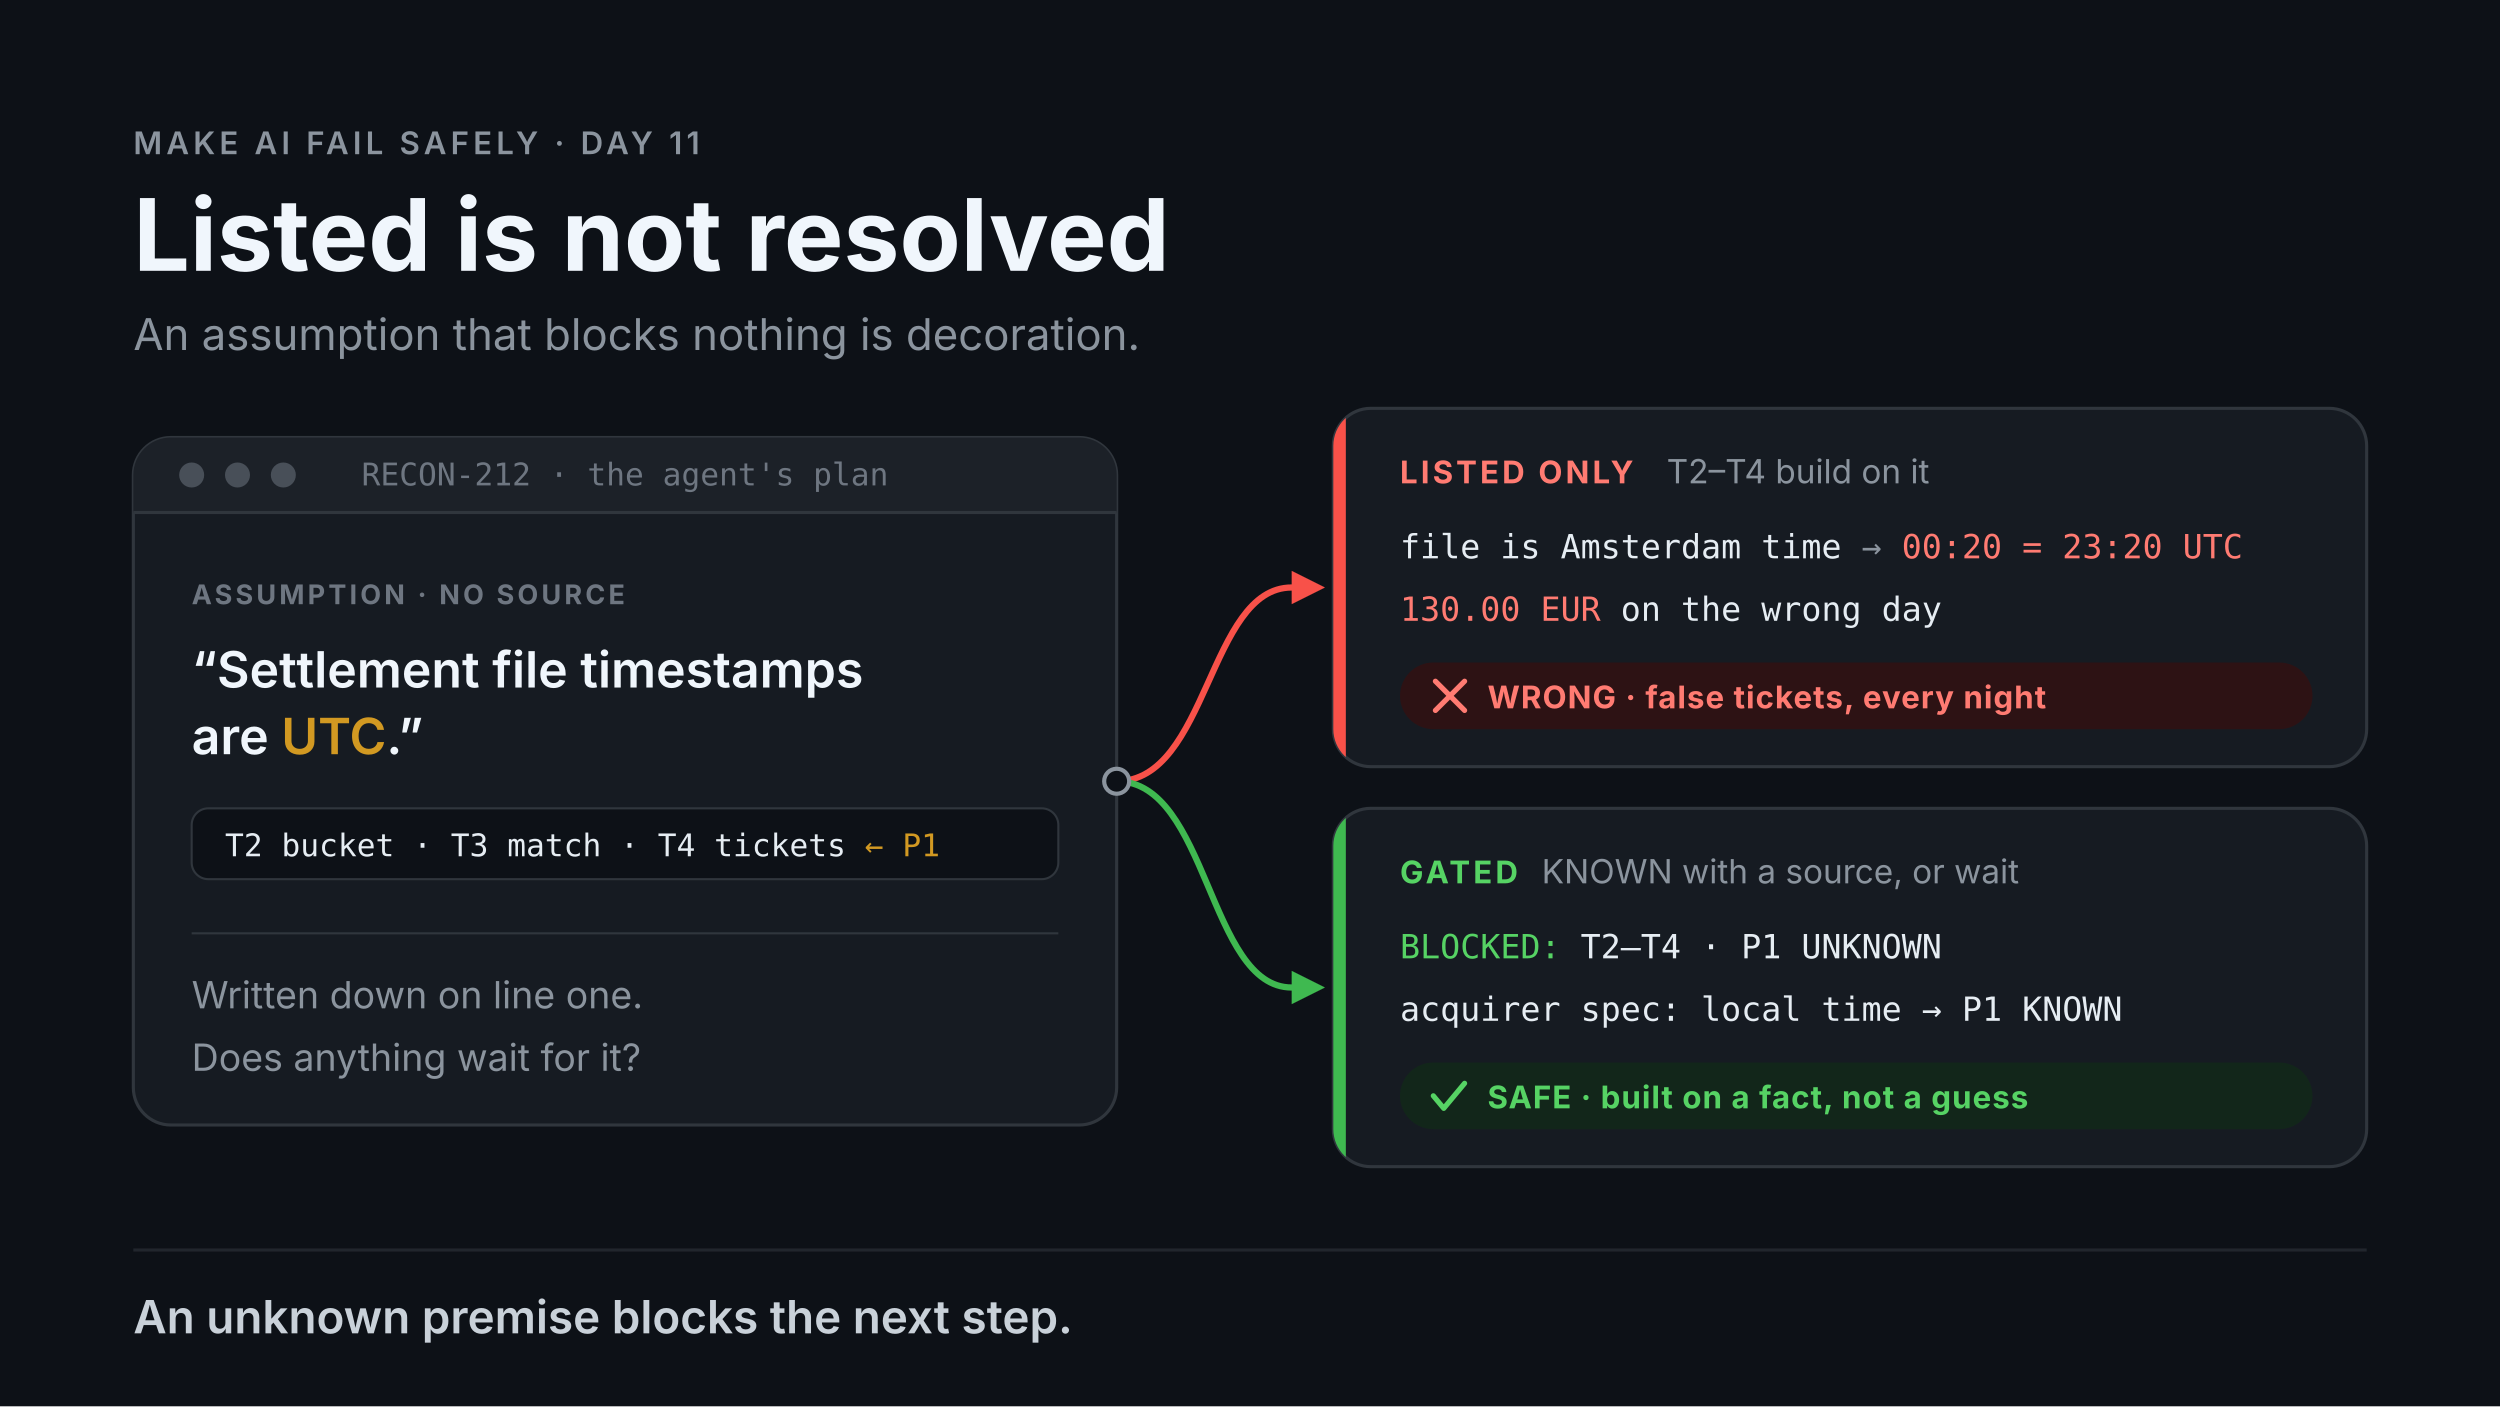
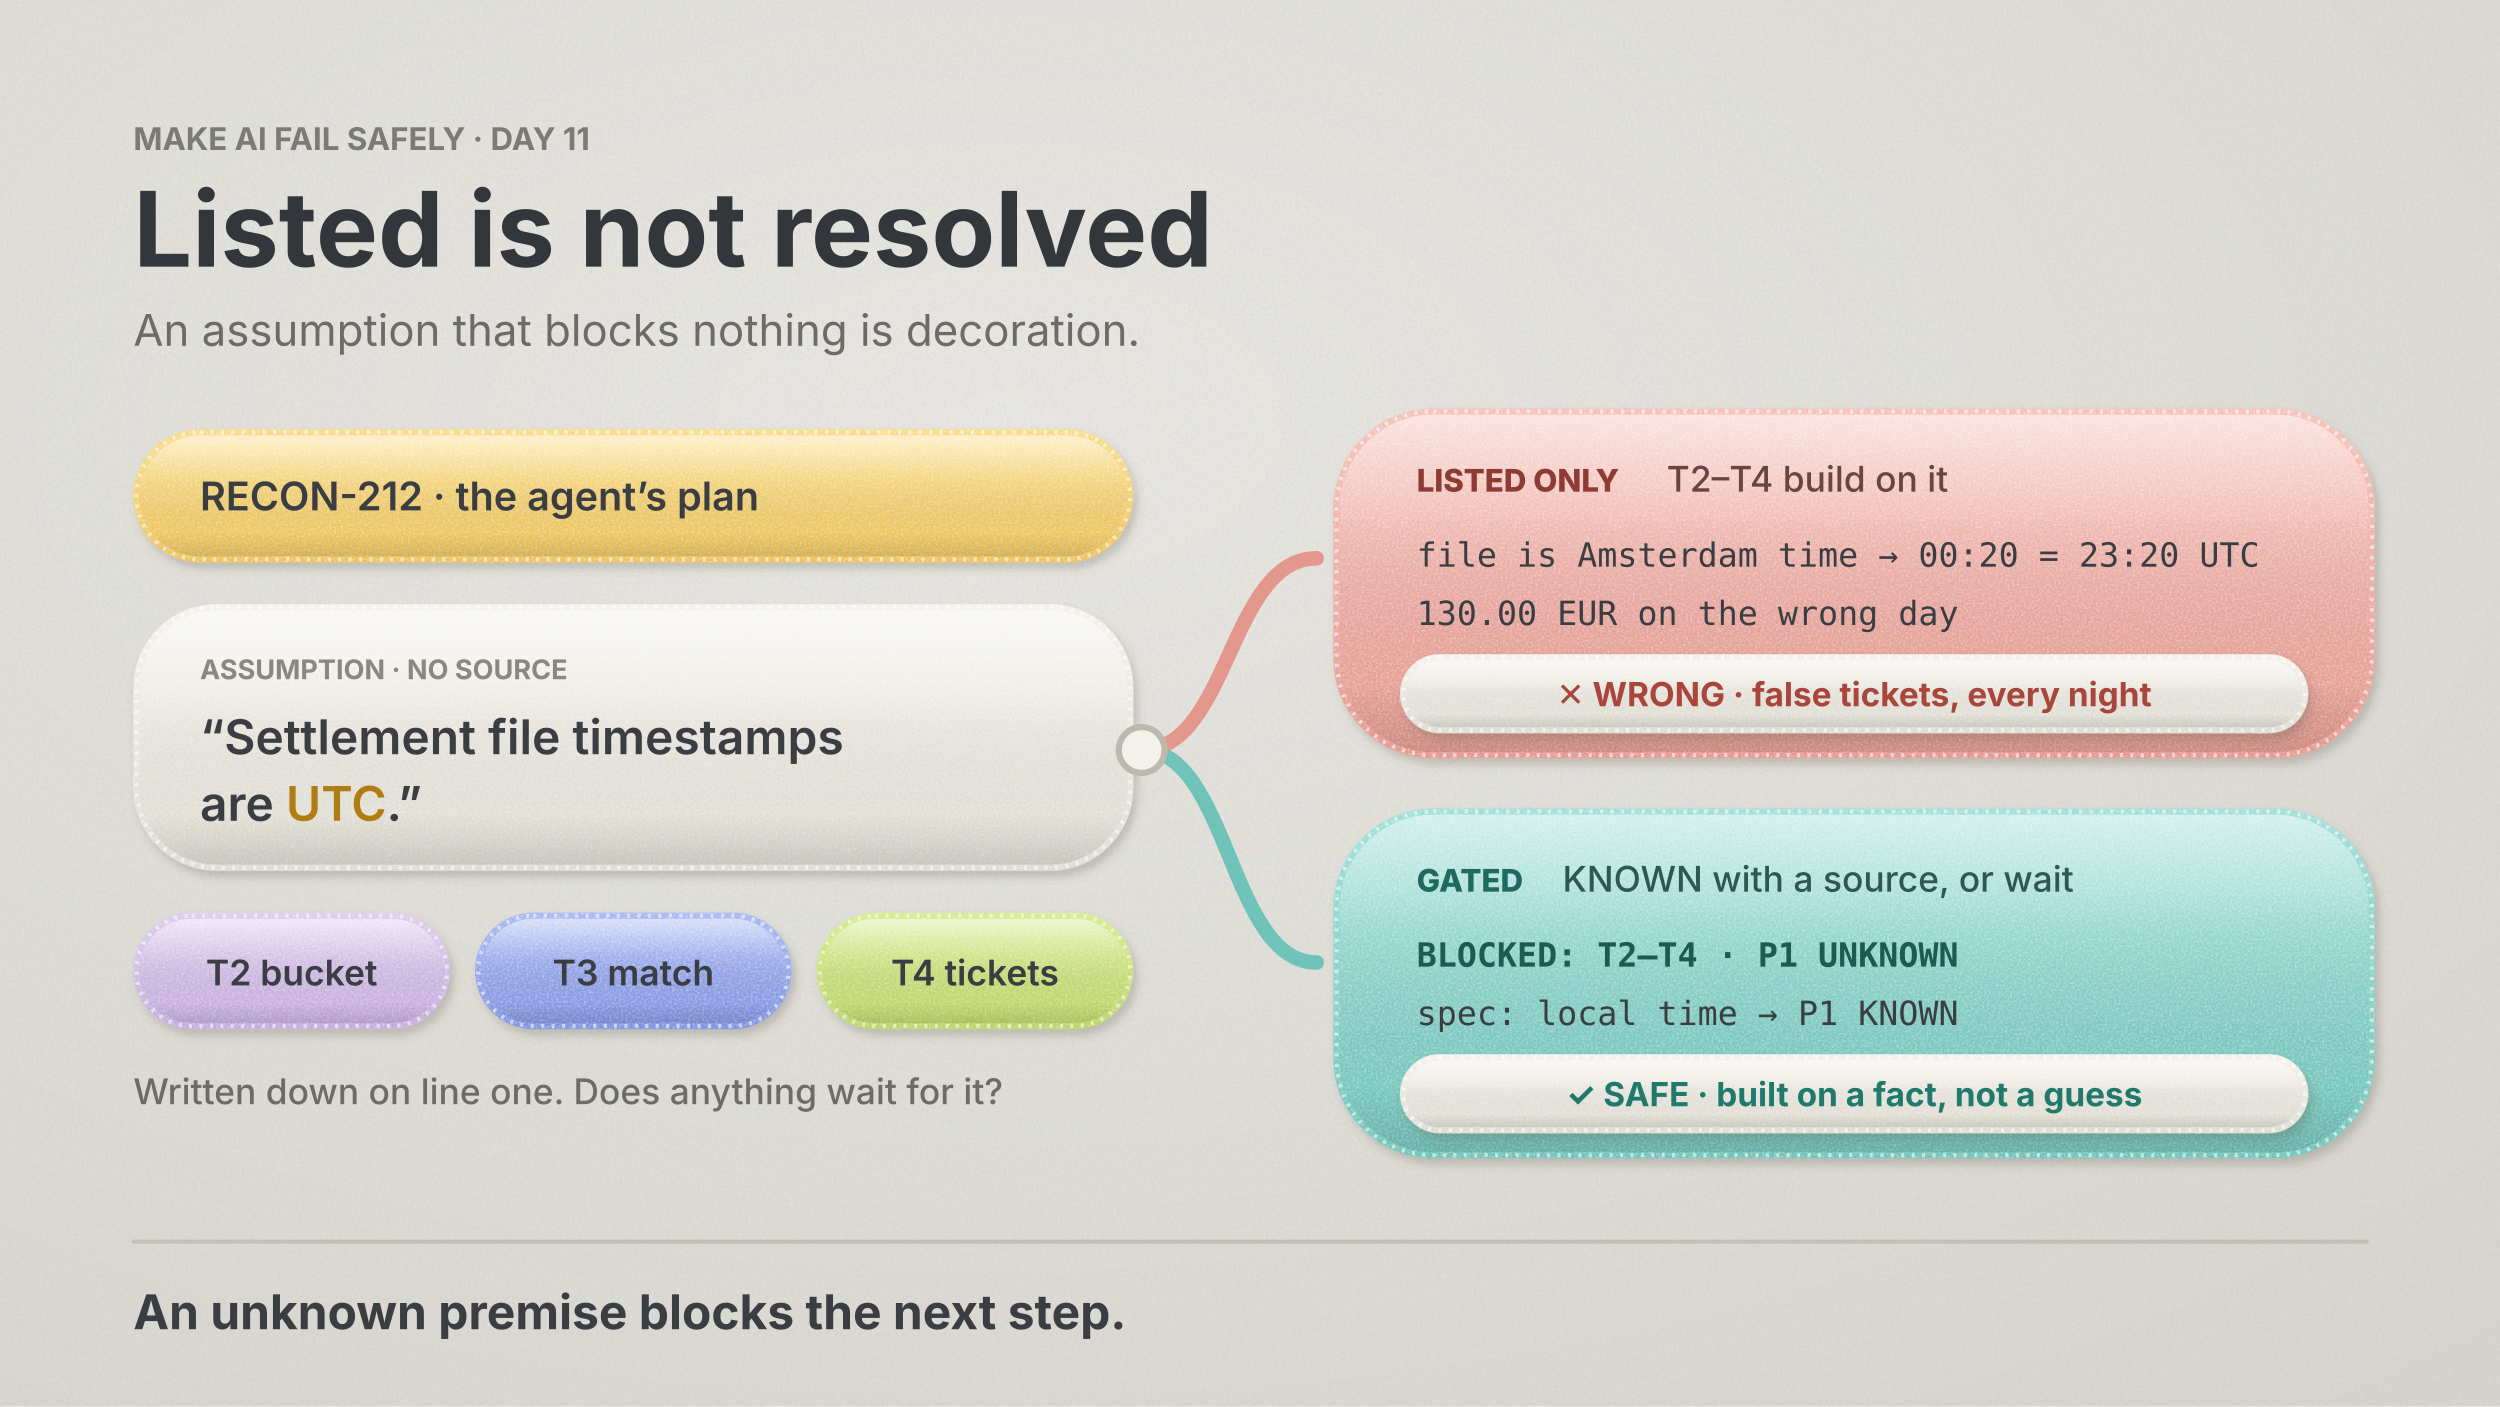
<svg xmlns="http://www.w3.org/2000/svg" width="1200" height="675" viewBox="0 0 1200 675" role="img" aria-labelledby="d11title d11desc">
  <defs>
-     <clipPath id="cardA">
-       <rect x="640" y="196" width="496" height="172" rx="18" />
-     </clipPath>
-     <clipPath id="cardB">
-       <rect x="640" y="388" width="496" height="172" rx="18" />
-     </clipPath>
+     <linearGradient id="g_teal" x1="0" y1="0" x2="0" y2="1">
+       <stop offset="0" stop-color="#9fded6" />
+       <stop offset="1" stop-color="#6fc3b8" />
+     </linearGradient>
+     <linearGradient id="g_rose" x1="0" y1="0" x2="0" y2="1">
+       <stop offset="0" stop-color="#f4c0b8" />
+       <stop offset="1" stop-color="#e3978d" />
+     </linearGradient>
+     <linearGradient id="g_peri" x1="0" y1="0" x2="0" y2="1">
+       <stop offset="0" stop-color="#a9b8f2" />
+       <stop offset="1" stop-color="#7f93e0" />
+     </linearGradient>
+     <linearGradient id="g_lilac" x1="0" y1="0" x2="0" y2="1">
+       <stop offset="0" stop-color="#dccbec" />
+       <stop offset="1" stop-color="#c3abdc" />
+     </linearGradient>
+     <linearGradient id="g_butter" x1="0" y1="0" x2="0" y2="1">
+       <stop offset="0" stop-color="#f8dc8a" />
+       <stop offset="1" stop-color="#ecc25a" />
+     </linearGradient>
+     <linearGradient id="g_lime" x1="0" y1="0" x2="0" y2="1">
+       <stop offset="0" stop-color="#d6ea8e" />
+       <stop offset="1" stop-color="#bad466" />
+     </linearGradient>
+     <linearGradient id="g_off" x1="0" y1="0" x2="0" y2="1">
+       <stop offset="0" stop-color="#f3f1ea" />
+       <stop offset="1" stop-color="#dedbd1" />
+     </linearGradient>
+     <radialGradient id="bg" cx=".4" cy=".3" r=".9">
+       <stop offset="0" stop-color="#ecebe7" />
+       <stop offset="1" stop-color="#d9d7d1" />
+     </radialGradient>
+     <linearGradient id="puff" x1="0" y1="0" x2="0" y2="1">
+       <stop offset="0" stop-color="#fff" stop-opacity=".55" />
+       <stop offset=".35" stop-color="#fff" stop-opacity=".08" />
+       <stop offset=".8" stop-color="#000" stop-opacity="0" />
+       <stop offset="1" stop-color="#000" stop-opacity=".10" />
+     </linearGradient>
+     <filter id="shadow" x="-20%" y="-30%" width="150%" height="190%">
+       <feDropShadow dx="10" dy="16" stdDeviation="14" flood-color="#5a5446" flood-opacity=".30" />
+       <feDropShadow dx="2" dy="3" stdDeviation="2" flood-color="#5a5446" flood-opacity=".25" />
+     </filter>
+     <filter id="felt" x="0" y="0" width="100%" height="100%">
+       <feTurbulence type="fractalNoise" baseFrequency=".9" numOctaves="3" seed="4" />
+       <feColorMatrix values="0 0 0 0 1  0 0 0 0 1  0 0 0 0 1  0 0 0 1.4 -.55" />
+       <feComposite in2="SourceGraphic" operator="in" />
+     </filter>
+     <filter id="grain">
+       <feTurbulence type="fractalNoise" baseFrequency=".7" numOctaves="2" seed="9" />
+       <feColorMatrix values="0 0 0 0 .4  0 0 0 0 .38  0 0 0 0 .33  0 0 0 .18 0" />
+     </filter>
  </defs>
-   <style>
-     .sans { font-family: Inter, system-ui, -apple-system, "Segoe UI", Roboto, Helvetica, Arial, sans-serif; }
-     .mono { font-family: "Cascadia Code", ui-monospace, "SF Mono", Menlo, Consolas, "DejaVu Sans Mono", monospace; }
-     .eyebrow { font-size: 15px; font-weight: 600; letter-spacing: 2px; fill: #8b949e; }
-     .title { font-size: 48px; font-weight: 700; fill: #f0f6fc; }
-     .sub { font-size: 21px; fill: #8b949e; }
-     .spec { font-size: 24px; font-weight: 600; fill: #f0f6fc; }
-     .rowlabel { font-size: 13px; font-weight: 700; letter-spacing: 1.5px; fill: #6e7681; }
-     .label { font-size: 15px; font-weight: 700; letter-spacing: 1.5px; }
-     .ask { font-size: 16px; fill: #8b949e; }
-     .code { font-size: 16px; fill: #e6edf3; }
-     .blk { font-size: 16px; fill: #e6edf3; }
-     .verdict { font-size: 15px; font-weight: 700; letter-spacing: 0.5px; }
-     .note { font-size: 18px; fill: #8b949e; }
-     .foot { font-size: 22px; font-weight: 600; fill: #c9d1d9; }
-   </style>
-   <rect width="1200" height="675" fill="#0d1117" />
-   <text x="64" y="74" class="sans eyebrow">MAKE AI FAIL SAFELY · DAY 11</text>
-   <text x="64" y="130" class="sans title">Listed is not resolved</text>
-   <text x="64" y="168" class="sans sub">An assumption that blocks nothing is decoration.</text>
-   <rect x="64" y="210" width="472" height="330" rx="18" fill="#161b22" stroke="#30363d" stroke-width="1.5" />
-   <path d="M64 246 v-18 a18 18 0 0 1 18 -18 h436 a18 18 0 0 1 18 18 v18 z" fill="#1c2128" />
-   <line x1="64" y1="246" x2="536" y2="246" stroke="#30363d" stroke-width="1.5" />
-   <circle cx="92" cy="228" r="6" fill="#484f58" />
-   <circle cx="114" cy="228" r="6" fill="#484f58" />
-   <circle cx="136" cy="228" r="6" fill="#484f58" />
-   <text x="300" y="233" text-anchor="middle" class="mono" style="font-size:15px" fill="#6e7681">RECON-212 · the agent's plan</text>
-   <text x="92" y="290" class="sans rowlabel">ASSUMPTION · NO SOURCE</text>
-   <text x="92" y="330" class="sans spec">“Settlement file timestamps</text>
-   <text x="92" y="362" class="sans spec">are <tspan fill="#d29922">UTC</tspan>.”</text>
-   <rect x="92" y="388" width="416" height="34" rx="8" fill="#0d1117" stroke="#30363d" />
-   <text x="108" y="411" class="mono" style="font-size:15px" fill="#e6edf3">T2 bucket · T3 match · T4 tickets <tspan fill="#d29922">← P1</tspan>
-   </text>
-   <line x1="92" y1="448" x2="508" y2="448" stroke="#30363d" stroke-width="1" />
-   <text x="92" y="484" class="sans note">Written down on line one.</text>
-   <text x="92" y="514" class="sans note">Does anything wait for it?</text>
-   <path d="M536 375 C 580 375, 580 282, 620 282" fill="none" stroke="#f85149" stroke-width="3" stroke-linecap="round" />
-   <polygon points="620,274 636,282 620,290" fill="#f85149" />
-   <path d="M536 375 C 580 375, 580 474, 620 474" fill="none" stroke="#3fb950" stroke-width="3" stroke-linecap="round" />
-   <polygon points="620,466 636,474 620,482" fill="#3fb950" />
-   <circle cx="536" cy="375" r="6" fill="#0d1117" stroke="#8b949e" stroke-width="2" />
-   <rect x="640" y="196" width="496" height="172" rx="18" fill="#161b22" stroke="#30363d" stroke-width="1.5" />
-   <rect x="640" y="196" width="6" height="172" fill="#f85149" clip-path="url(#cardA)" />
-   <text x="672" y="232" class="sans label" fill="#ff7b72">LISTED ONLY</text>
-   <text x="800" y="232" class="sans ask">T2–T4 build on it</text>
-   <text x="672" y="268" class="mono code">file is Amsterdam time <tspan fill="#8b949e">→</tspan>
-     <tspan fill="#ff7b72">00:20 = 23:20 UTC</tspan>
-   </text>
-   <text x="672" y="298" class="mono code">
-     <tspan fill="#ff7b72">130.00 EUR</tspan> on the wrong day</text>
-   <rect x="672" y="318" width="438" height="32" rx="16" fill="#2d1214" />
-   <path d="M689 327 l14 14 M703 327 l-14 14" stroke="#ff7b72" stroke-width="2.5" stroke-linecap="round" />
-   <text x="714" y="340" class="sans verdict" fill="#ff7b72">WRONG · false tickets, every night</text>
-   <rect x="640" y="388" width="496" height="172" rx="18" fill="#161b22" stroke="#30363d" stroke-width="1.5" />
-   <rect x="640" y="388" width="6" height="172" fill="#3fb950" clip-path="url(#cardB)" />
-   <text x="672" y="424" class="sans label" fill="#56d364">GATED</text>
-   <text x="740" y="424" class="sans ask">KNOWN with a source, or wait</text>
-   <text x="672" y="460" class="mono blk">
-     <tspan fill="#56d364">BLOCKED:</tspan> T2–T4 · P1 UNKNOWN</text>
-   <text x="672" y="490" class="mono blk" fill="#8b949e">acquirer spec: local time → P1 KNOWN</text>
-   <rect x="672" y="510" width="438" height="32" rx="16" fill="#12261a" />
-   <path d="M688 526 l5 6 l10 -12" fill="none" stroke="#56d364" stroke-width="2.5" stroke-linecap="round" stroke-linejoin="round" />
-   <text x="714" y="532" class="sans verdict" fill="#56d364">SAFE · built on a fact, not a guess</text>
-   <line x1="64" y1="600" x2="1136" y2="600" stroke="#21262d" stroke-width="1.5" />
-   <text x="64" y="640" class="sans foot">An unknown premise blocks the next step.</text>
+   <rect width="1200" height="675" fill="url(#bg)" />
+   <rect width="1200" height="675" filter="url(#grain)" />
+   <text x="64" y="72" font-family="Inter, 'Google Sans', system-ui, 'Segoe UI', Roboto, Helvetica, Arial, sans-serif" font-size="15" font-weight="700" fill="#7b7a75" text-anchor="start">MAKE AI FAIL SAFELY · DAY 11</text>
+   <text x="64" y="128" font-family="Inter, 'Google Sans', system-ui, 'Segoe UI', Roboto, Helvetica, Arial, sans-serif" font-size="50" font-weight="700" fill="#33363b" text-anchor="start">Listed is not resolved</text>
+   <text x="64" y="166" font-family="Inter, 'Google Sans', system-ui, 'Segoe UI', Roboto, Helvetica, Arial, sans-serif" font-size="21" font-weight="400" fill="#6c6b66" text-anchor="start">An assumption that blocks nothing is decoration.</text>
+   <g filter="url(#shadow)">
+     <rect x="64" y="206" width="480" height="64" rx="32.0" fill="url(#g_butter)" />
+   </g>
+   <rect x="64" y="206" width="480" height="64" rx="32.0" fill="#fff" filter="url(#felt)" opacity=".55" />
+   <rect x="67" y="209" width="474" height="58" rx="29.0" fill="url(#puff)" />
+   <rect x="65.5" y="207.5" width="477" height="61" rx="30.5" fill="none" stroke="#fff" stroke-opacity=".55" stroke-width="2" stroke-dasharray="1.5 3.5" />
+   <text x="96" y="245" font-family="Inter, 'Google Sans', system-ui, 'Segoe UI', Roboto, Helvetica, Arial, sans-serif" font-size="19" font-weight="600" fill="#3a3d42" text-anchor="start">RECON-212 · the agent’s plan</text>
+   <g filter="url(#shadow)">
+     <rect x="64" y="290" width="480" height="128" rx="40" fill="url(#g_off)" />
+   </g>
+   <rect x="64" y="290" width="480" height="128" rx="40" fill="#fff" filter="url(#felt)" opacity=".55" />
+   <rect x="67" y="293" width="474" height="122" rx="37" fill="url(#puff)" />
+   <rect x="65.5" y="291.5" width="477" height="125" rx="38.5" fill="none" stroke="#fff" stroke-opacity=".55" stroke-width="2" stroke-dasharray="1.5 3.5" />
+   <text x="96" y="326" font-family="Inter, 'Google Sans', system-ui, 'Segoe UI', Roboto, Helvetica, Arial, sans-serif" font-size="13" font-weight="700" fill="#8a877e" text-anchor="start">ASSUMPTION · NO SOURCE</text>
+   <text x="96" y="362" font-family="Inter, 'Google Sans', system-ui, 'Segoe UI', Roboto, Helvetica, Arial, sans-serif" font-size="23" font-weight="600" fill="#3a3d42" text-anchor="start">“Settlement file timestamps</text>
+   <text x="96" y="394" font-family="Inter, 'Google Sans', system-ui, 'Segoe UI', Roboto, Helvetica, Arial, sans-serif" font-size="23" font-weight="600" fill="#3a3d42" text-anchor="start">are <tspan fill="#b07d12">UTC</tspan>.”</text>
+   <g filter="url(#shadow)">
+     <rect x="64" y="438" width="152" height="56" rx="28.0" fill="url(#g_lilac)" />
+   </g>
+   <rect x="64" y="438" width="152" height="56" rx="28.0" fill="#fff" filter="url(#felt)" opacity=".55" />
+   <rect x="67" y="441" width="146" height="50" rx="25.0" fill="url(#puff)" />
+   <rect x="65.5" y="439.5" width="149" height="53" rx="26.5" fill="none" stroke="#fff" stroke-opacity=".55" stroke-width="2" stroke-dasharray="1.5 3.5" />
+   <text x="140" y="473" font-family="Inter, 'Google Sans', system-ui, 'Segoe UI', Roboto, Helvetica, Arial, sans-serif" font-size="17" font-weight="600" fill="#3a3d42" text-anchor="middle">T2 bucket</text>
+   <g filter="url(#shadow)">
+     <rect x="228" y="438" width="152" height="56" rx="28.0" fill="url(#g_peri)" />
+   </g>
+   <rect x="228" y="438" width="152" height="56" rx="28.0" fill="#fff" filter="url(#felt)" opacity=".55" />
+   <rect x="231" y="441" width="146" height="50" rx="25.0" fill="url(#puff)" />
+   <rect x="229.5" y="439.5" width="149" height="53" rx="26.5" fill="none" stroke="#fff" stroke-opacity=".55" stroke-width="2" stroke-dasharray="1.5 3.5" />
+   <text x="304" y="473" font-family="Inter, 'Google Sans', system-ui, 'Segoe UI', Roboto, Helvetica, Arial, sans-serif" font-size="17" font-weight="600" fill="#3a3d42" text-anchor="middle">T3 match</text>
+   <g filter="url(#shadow)">
+     <rect x="392" y="438" width="152" height="56" rx="28.0" fill="url(#g_lime)" />
+   </g>
+   <rect x="392" y="438" width="152" height="56" rx="28.0" fill="#fff" filter="url(#felt)" opacity=".55" />
+   <rect x="395" y="441" width="146" height="50" rx="25.0" fill="url(#puff)" />
+   <rect x="393.5" y="439.5" width="149" height="53" rx="26.5" fill="none" stroke="#fff" stroke-opacity=".55" stroke-width="2" stroke-dasharray="1.5 3.5" />
+   <text x="468" y="473" font-family="Inter, 'Google Sans', system-ui, 'Segoe UI', Roboto, Helvetica, Arial, sans-serif" font-size="17" font-weight="600" fill="#3a3d42" text-anchor="middle">T4 tickets</text>
+   <text x="64" y="530" font-family="Inter, 'Google Sans', system-ui, 'Segoe UI', Roboto, Helvetica, Arial, sans-serif" font-size="17" font-weight="500" fill="#6c6b66" text-anchor="start">Written down on line one. Does anything wait for it?</text>
+   <path d="M548 360 C 590 360, 590 268, 632 268" fill="none" stroke="#e3978d" stroke-width="7" stroke-linecap="round" />
+   <path d="M548 360 C 590 360, 590 462, 632 462" fill="none" stroke="#6fc3b8" stroke-width="7" stroke-linecap="round" />
+   <circle cx="548" cy="360" r="11" fill="#f3f1ea" stroke="#bdb9ae" stroke-width="3" />
+   <g filter="url(#shadow)">
+     <rect x="640" y="196" width="500" height="168" rx="48" fill="url(#g_rose)" />
+   </g>
+   <rect x="640" y="196" width="500" height="168" rx="48" fill="#fff" filter="url(#felt)" opacity=".55" />
+   <rect x="643" y="199" width="494" height="162" rx="45" fill="url(#puff)" />
+   <rect x="641.5" y="197.5" width="497" height="165" rx="46.5" fill="none" stroke="#fff" stroke-opacity=".55" stroke-width="2" stroke-dasharray="1.5 3.5" />
+   <text x="680" y="236" font-family="Inter, 'Google Sans', system-ui, 'Segoe UI', Roboto, Helvetica, Arial, sans-serif" font-size="15" font-weight="800" fill="#8e3b33" text-anchor="start">LISTED ONLY</text>
+   <text x="800" y="236" font-family="Inter, 'Google Sans', system-ui, 'Segoe UI', Roboto, Helvetica, Arial, sans-serif" font-size="17" font-weight="500" fill="#6b4440" text-anchor="start">T2–T4 build on it</text>
+   <text x="680" y="272" font-family="'DejaVu Sans Mono', ui-monospace, Menlo, Consolas, monospace" font-size="16" font-weight="500" fill="#3a3d42" text-anchor="start">file is Amsterdam time → 00:20 = 23:20 UTC</text>
+   <text x="680" y="300" font-family="'DejaVu Sans Mono', ui-monospace, Menlo, Consolas, monospace" font-size="16" font-weight="500" fill="#3a3d42" text-anchor="start">130.00 EUR on the wrong day</text>
+   <g filter="url(#shadow)">
+     <rect x="672" y="314" width="436" height="38" rx="19.0" fill="url(#g_off)" />
+   </g>
+   <rect x="672" y="314" width="436" height="38" rx="19.0" fill="#fff" filter="url(#felt)" opacity=".55" />
+   <rect x="675" y="317" width="430" height="32" rx="16.0" fill="url(#puff)" />
+   <rect x="673.5" y="315.5" width="433" height="35" rx="17.5" fill="none" stroke="#fff" stroke-opacity=".55" stroke-width="2" stroke-dasharray="1.5 3.5" />
+   <text x="890" y="339" font-family="Inter, 'Google Sans', system-ui, 'Segoe UI', Roboto, Helvetica, Arial, sans-serif" font-size="16" font-weight="700" fill="#a8463c" text-anchor="middle">✕  WRONG · false tickets, every night</text>
+   <g filter="url(#shadow)">
+     <rect x="640" y="388" width="500" height="168" rx="48" fill="url(#g_teal)" />
+   </g>
+   <rect x="640" y="388" width="500" height="168" rx="48" fill="#fff" filter="url(#felt)" opacity=".55" />
+   <rect x="643" y="391" width="494" height="162" rx="45" fill="url(#puff)" />
+   <rect x="641.5" y="389.5" width="497" height="165" rx="46.5" fill="none" stroke="#fff" stroke-opacity=".55" stroke-width="2" stroke-dasharray="1.5 3.5" />
+   <text x="680" y="428" font-family="Inter, 'Google Sans', system-ui, 'Segoe UI', Roboto, Helvetica, Arial, sans-serif" font-size="15" font-weight="800" fill="#1f6a60" text-anchor="start">GATED</text>
+   <text x="750" y="428" font-family="Inter, 'Google Sans', system-ui, 'Segoe UI', Roboto, Helvetica, Arial, sans-serif" font-size="17" font-weight="500" fill="#2f5752" text-anchor="start">KNOWN with a source, or wait</text>
+   <text x="680" y="464" font-family="'DejaVu Sans Mono', ui-monospace, Menlo, Consolas, monospace" font-size="16" font-weight="600" fill="#1f5a52" text-anchor="start">BLOCKED: T2–T4 · P1 UNKNOWN</text>
+   <text x="680" y="492" font-family="'DejaVu Sans Mono', ui-monospace, Menlo, Consolas, monospace" font-size="16" font-weight="500" fill="#3a3d42" text-anchor="start">spec: local time → P1 KNOWN</text>
+   <g filter="url(#shadow)">
+     <rect x="672" y="506" width="436" height="38" rx="19.0" fill="url(#g_off)" />
+   </g>
+   <rect x="672" y="506" width="436" height="38" rx="19.0" fill="#fff" filter="url(#felt)" opacity=".55" />
+   <rect x="675" y="509" width="430" height="32" rx="16.0" fill="url(#puff)" />
+   <rect x="673.5" y="507.5" width="433" height="35" rx="17.5" fill="none" stroke="#fff" stroke-opacity=".55" stroke-width="2" stroke-dasharray="1.5 3.5" />
+   <text x="890" y="531" font-family="Inter, 'Google Sans', system-ui, 'Segoe UI', Roboto, Helvetica, Arial, sans-serif" font-size="16" font-weight="700" fill="#1f7a6c" text-anchor="middle">✓  SAFE · built on a fact, not a guess</text>
+   <line x1="64" y1="596" x2="1136" y2="596" stroke="#c4c0b6" stroke-width="2" stroke-linecap="round" />
+   <text x="64" y="638" font-family="Inter, 'Google Sans', system-ui, 'Segoe UI', Roboto, Helvetica, Arial, sans-serif" font-size="23" font-weight="700" fill="#3a3d42" text-anchor="start">An unknown premise blocks the next step.</text>
</svg>
